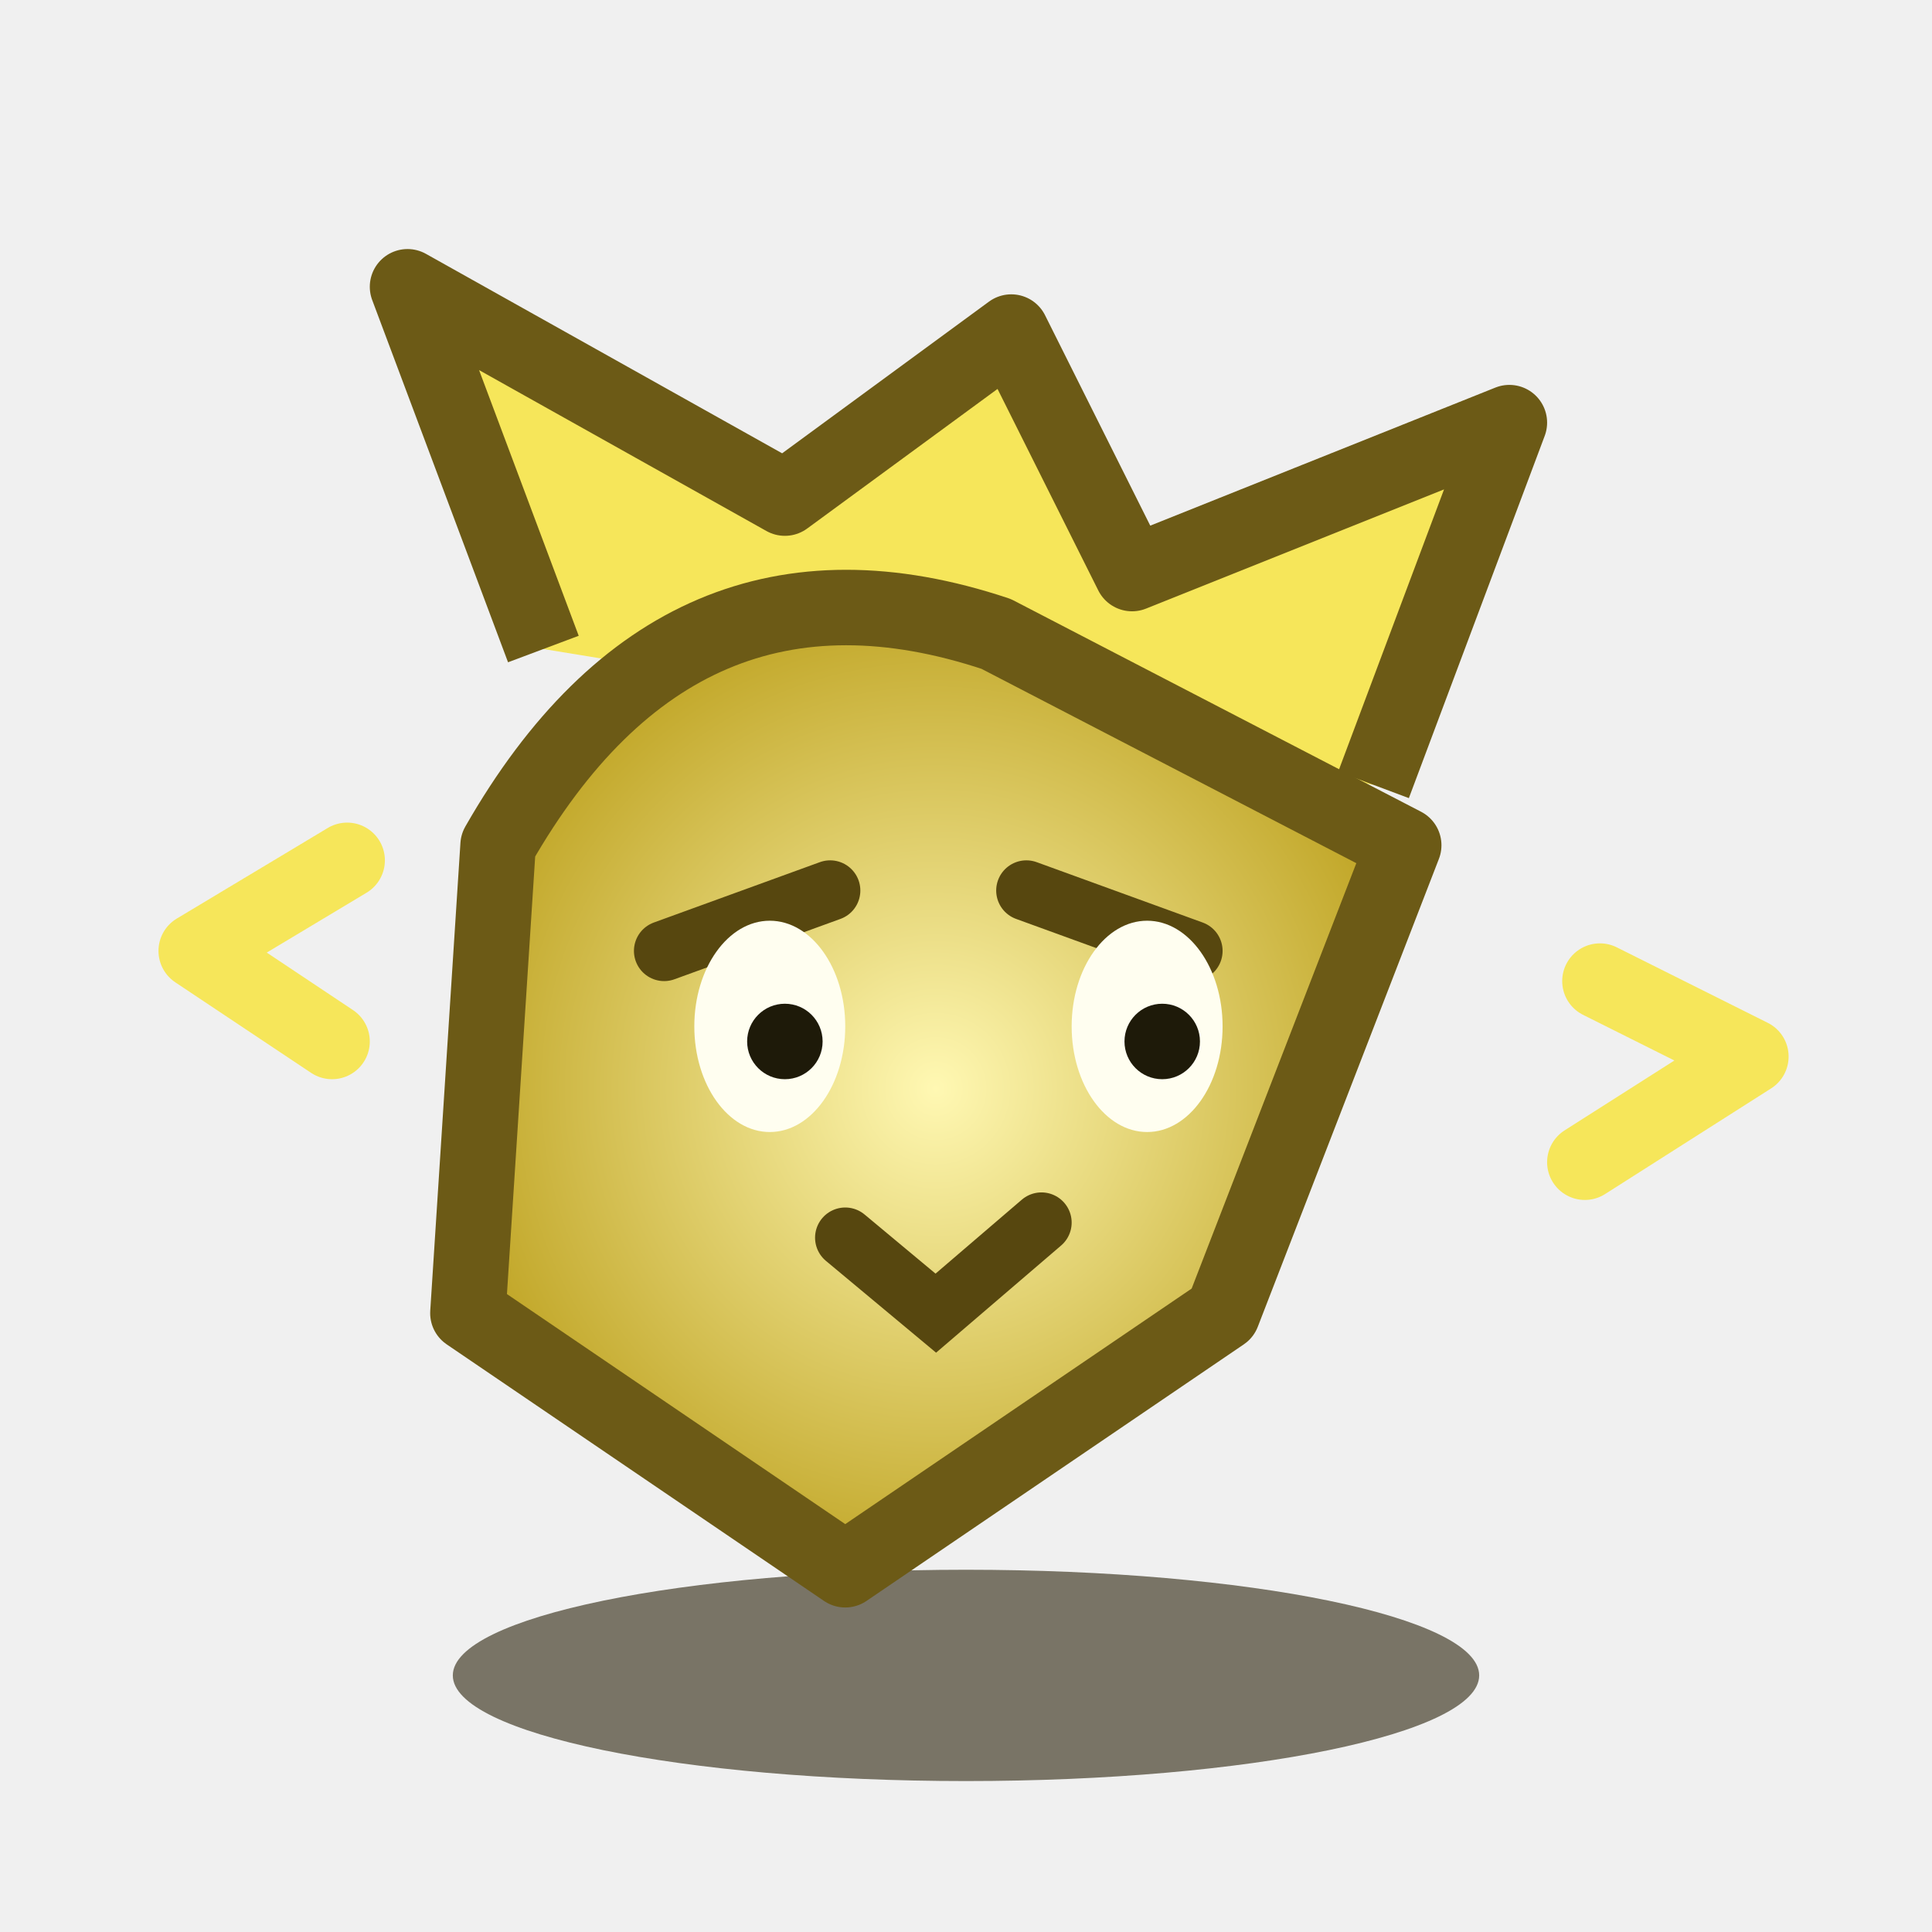
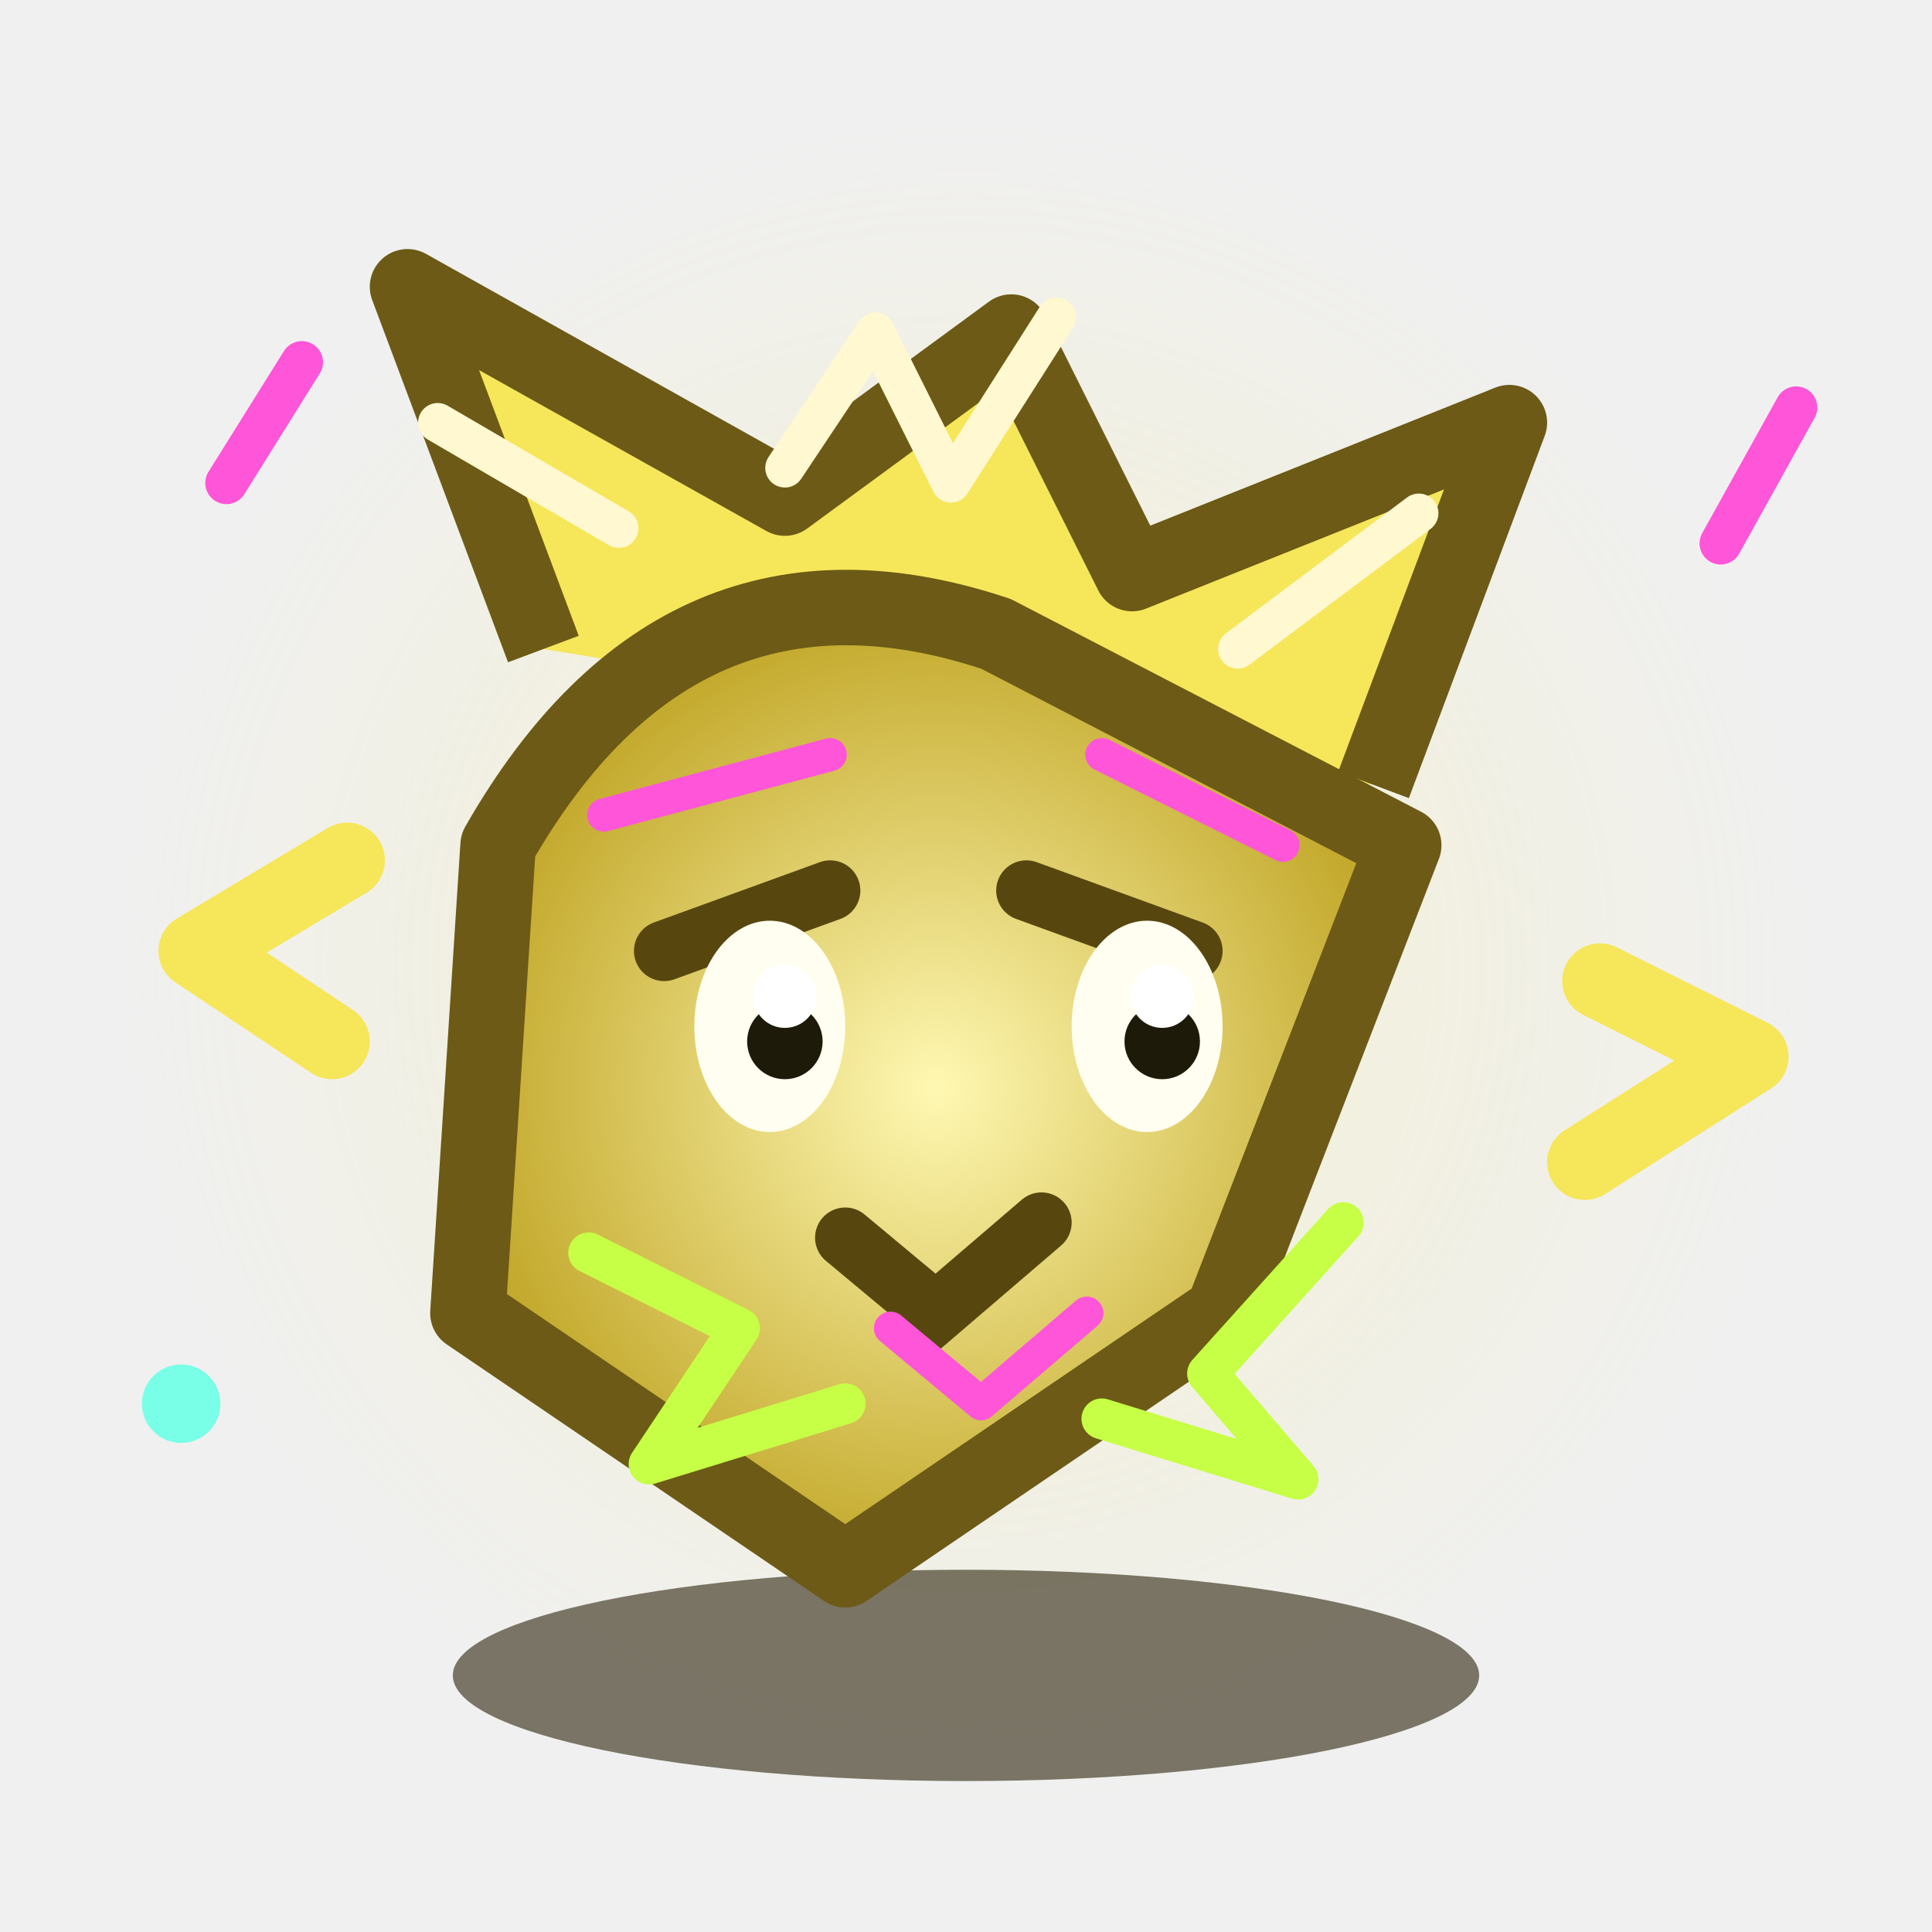
- <svg xmlns="http://www.w3.org/2000/svg" viewBox="0 0 128 128" role="img" aria-labelledby="title">
+ <svg xmlns="http://www.w3.org/2000/svg" viewBox="0 0 128 128" role="img" aria-labelledby="title desc">
  <defs>
    <radialGradient id="spark">
      <stop stop-color="#fff8b3" />
      <stop offset="1" stop-color="#c3a92c" />
    </radialGradient>
+     <radialGradient id="aura">
+       <stop stop-color="#ffef6d" stop-opacity=".25" />
+       <stop offset="1" stop-color="#ffef6d" stop-opacity="0" />
+     </radialGradient>
  </defs>
+   <circle cx="64" cy="64" r="56" fill="url(#aura)" />
  <ellipse cx="64" cy="111" rx="34" ry="7" fill="#29220a" opacity=".6" />
  <path d="M36 43 27 19 52 33 67 22 75 38 100 28 91 52" fill="#f6e65a" stroke="#6c5a16" stroke-width="5" stroke-linejoin="round" />
  <path d="M33 56Q45 35 66 42l27 14-12 31-25 17-25-17Z" fill="url(#spark)" stroke="#6c5a16" stroke-width="5" stroke-linejoin="round" />
  <path d="M44 63 55 59m13 0 11 4" stroke="#57470f" stroke-width="4" stroke-linecap="round" />
  <ellipse cx="51" cy="68" rx="5" ry="7" fill="#fffef0" />
  <ellipse cx="76" cy="68" rx="5" ry="7" fill="#fffef0" />
  <circle cx="52" cy="69" r="2.5" fill="#1e1a09" />
  <circle cx="77" cy="69" r="2.5" fill="#1e1a09" />
  <path d="M56 82 62 87 69 81" fill="none" stroke="#57470f" stroke-width="4" stroke-linecap="round" />
  <path d="M22 69 13 63 23 57M105 77l11-7-10-5" fill="none" stroke="#f6e65a" stroke-width="5" stroke-linecap="round" stroke-linejoin="round" />
+   <g id="remaster-details" fill="none" stroke-linejoin="round" stroke-linecap="round">
+     <path d="m29 28 12 7m53-1-12 9m-30-12 6-9 5 10 7-11" stroke="#fff8d0" stroke-width="2.6" fill="none" />
+     <path d="M39 83 49 88l-6 9 13-4m33-12-9 10 6 7-13-4" stroke="#c6ff45" stroke-width="2.7" fill="none" />
+     <path d="m40 54 15-4m18 0 12 6m-13 31-7 6-6-5" fill="none" stroke="#ff55d8" stroke-width="2.2" />
+     <circle cx="52" cy="66" r="2.1" fill="#fff" />
+     <circle cx="77" cy="66" r="2.1" fill="#fff" />
+     <path d="m15 32 5-8m94 12 5-9" stroke="#ff55d8" stroke-width="2.8" />
+     <circle cx="12" cy="93" r="2.6" fill="#79ffe7" />
+   </g>
</svg>
